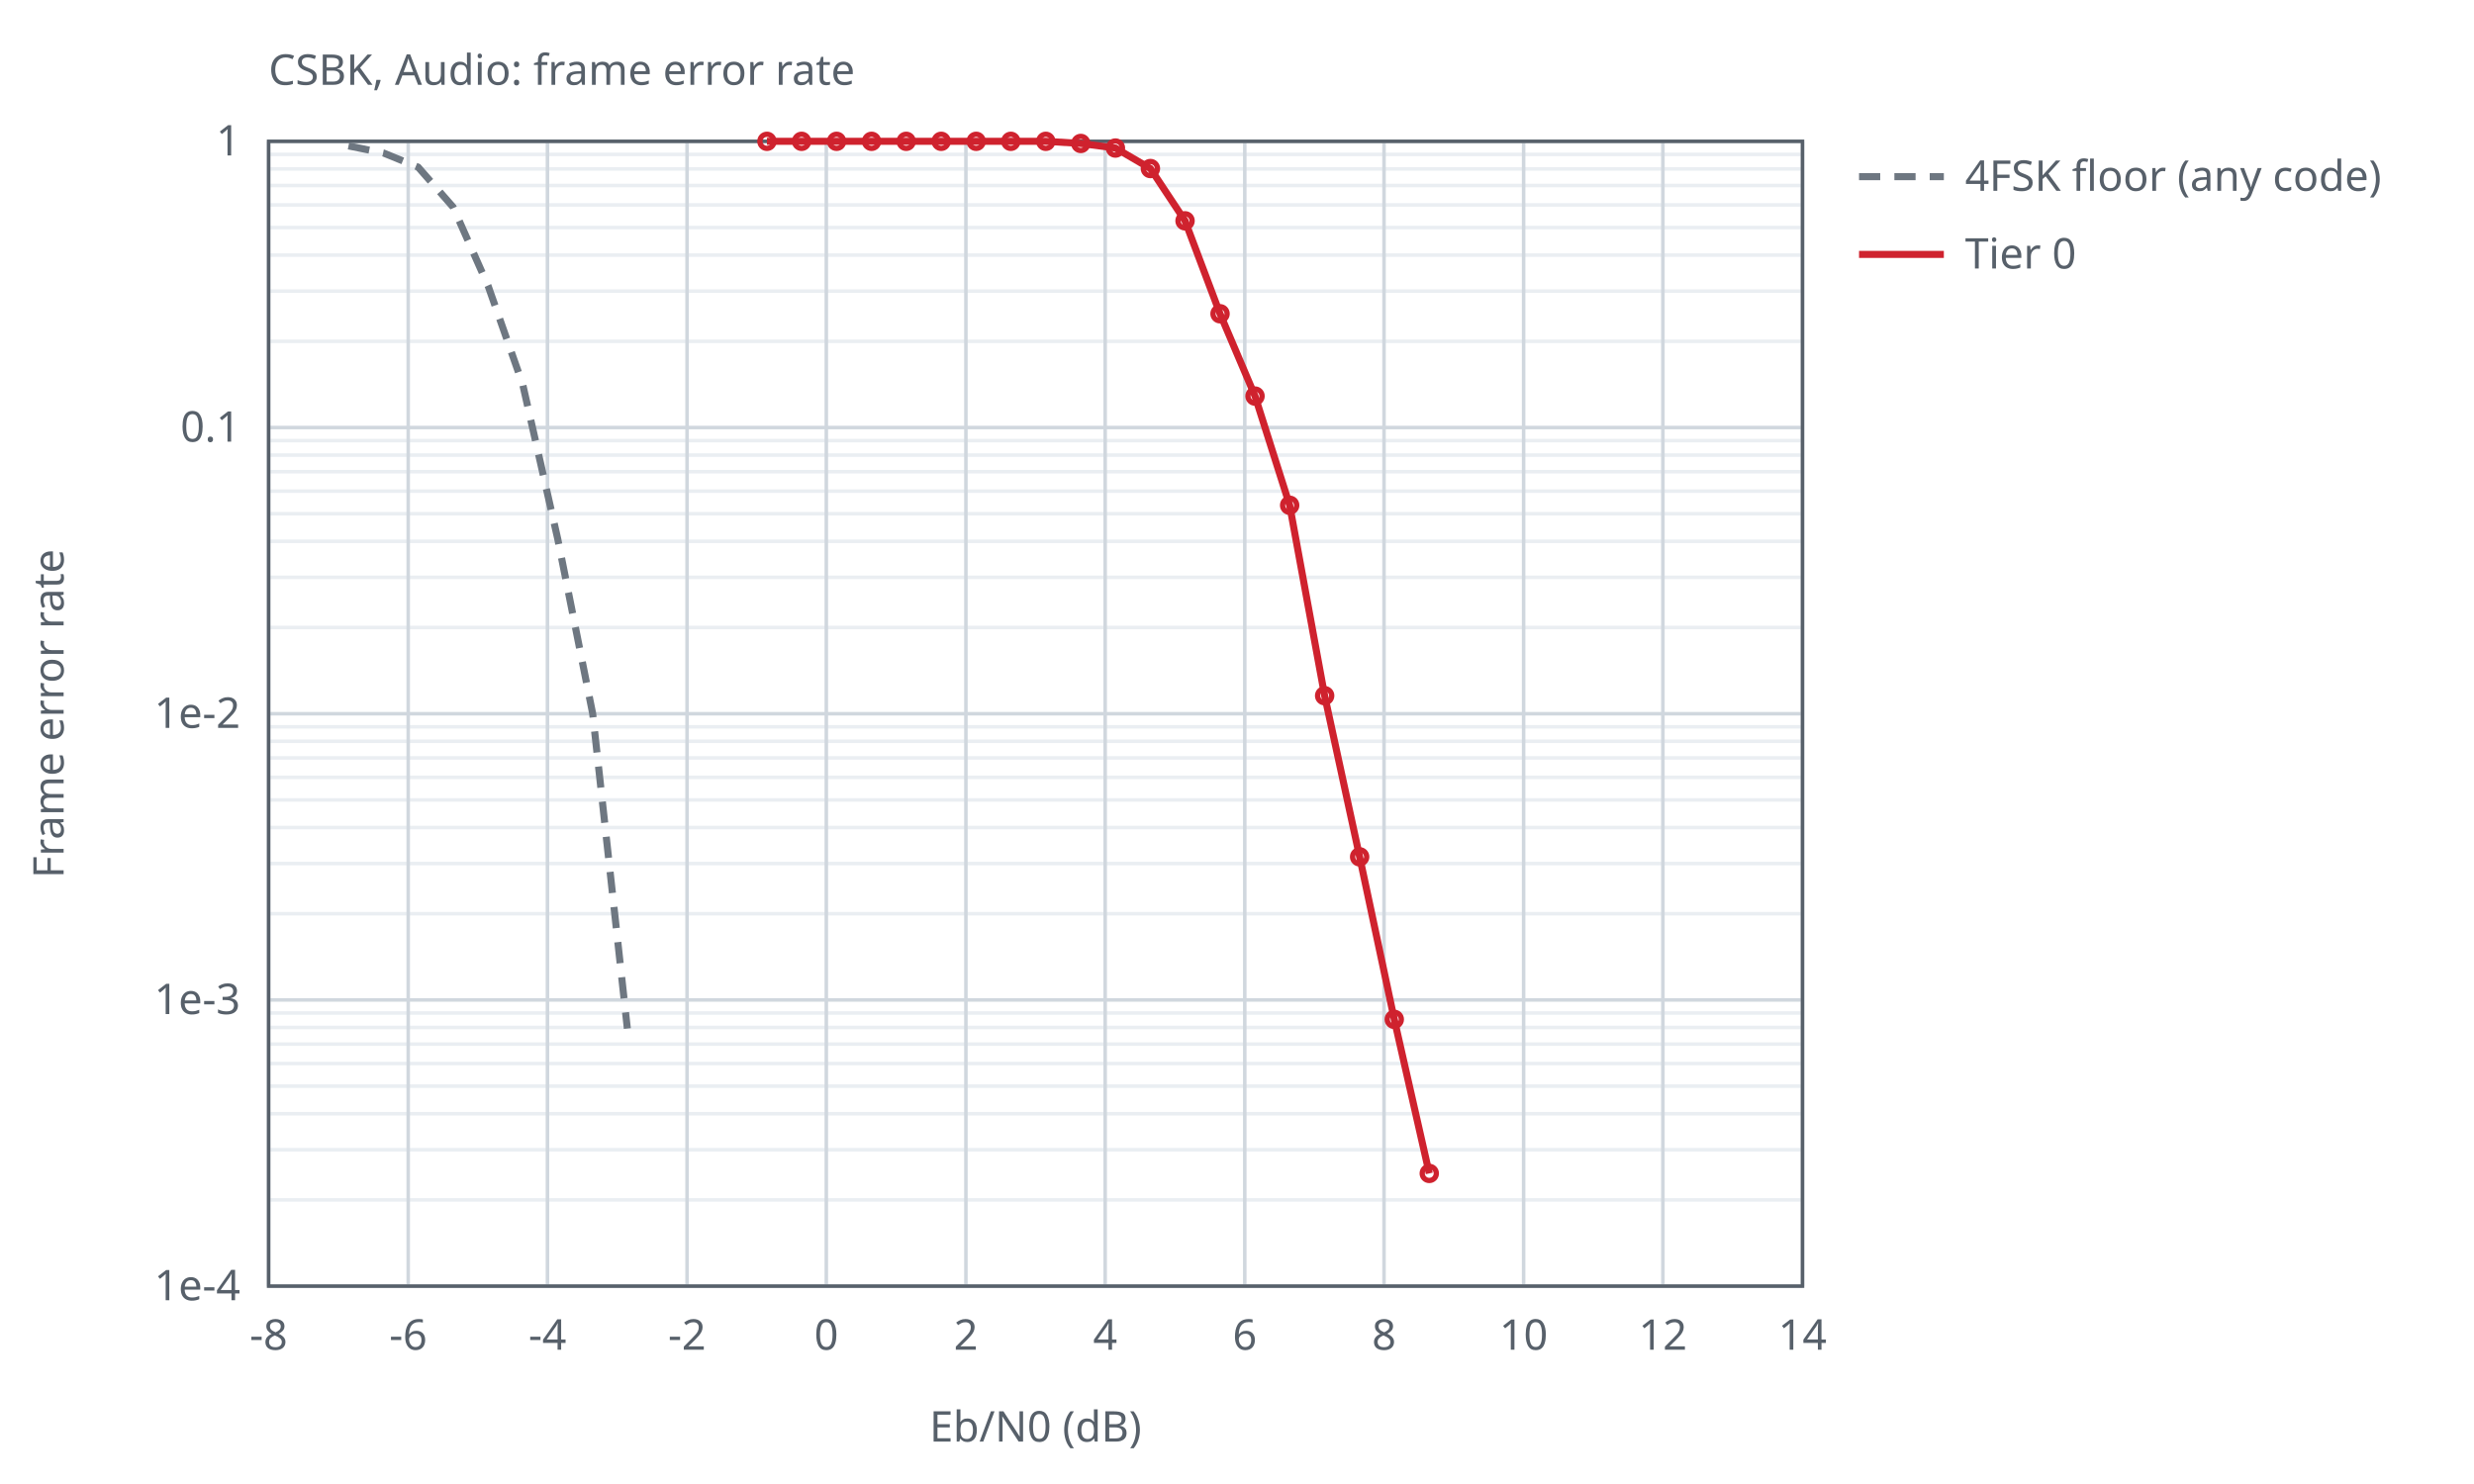
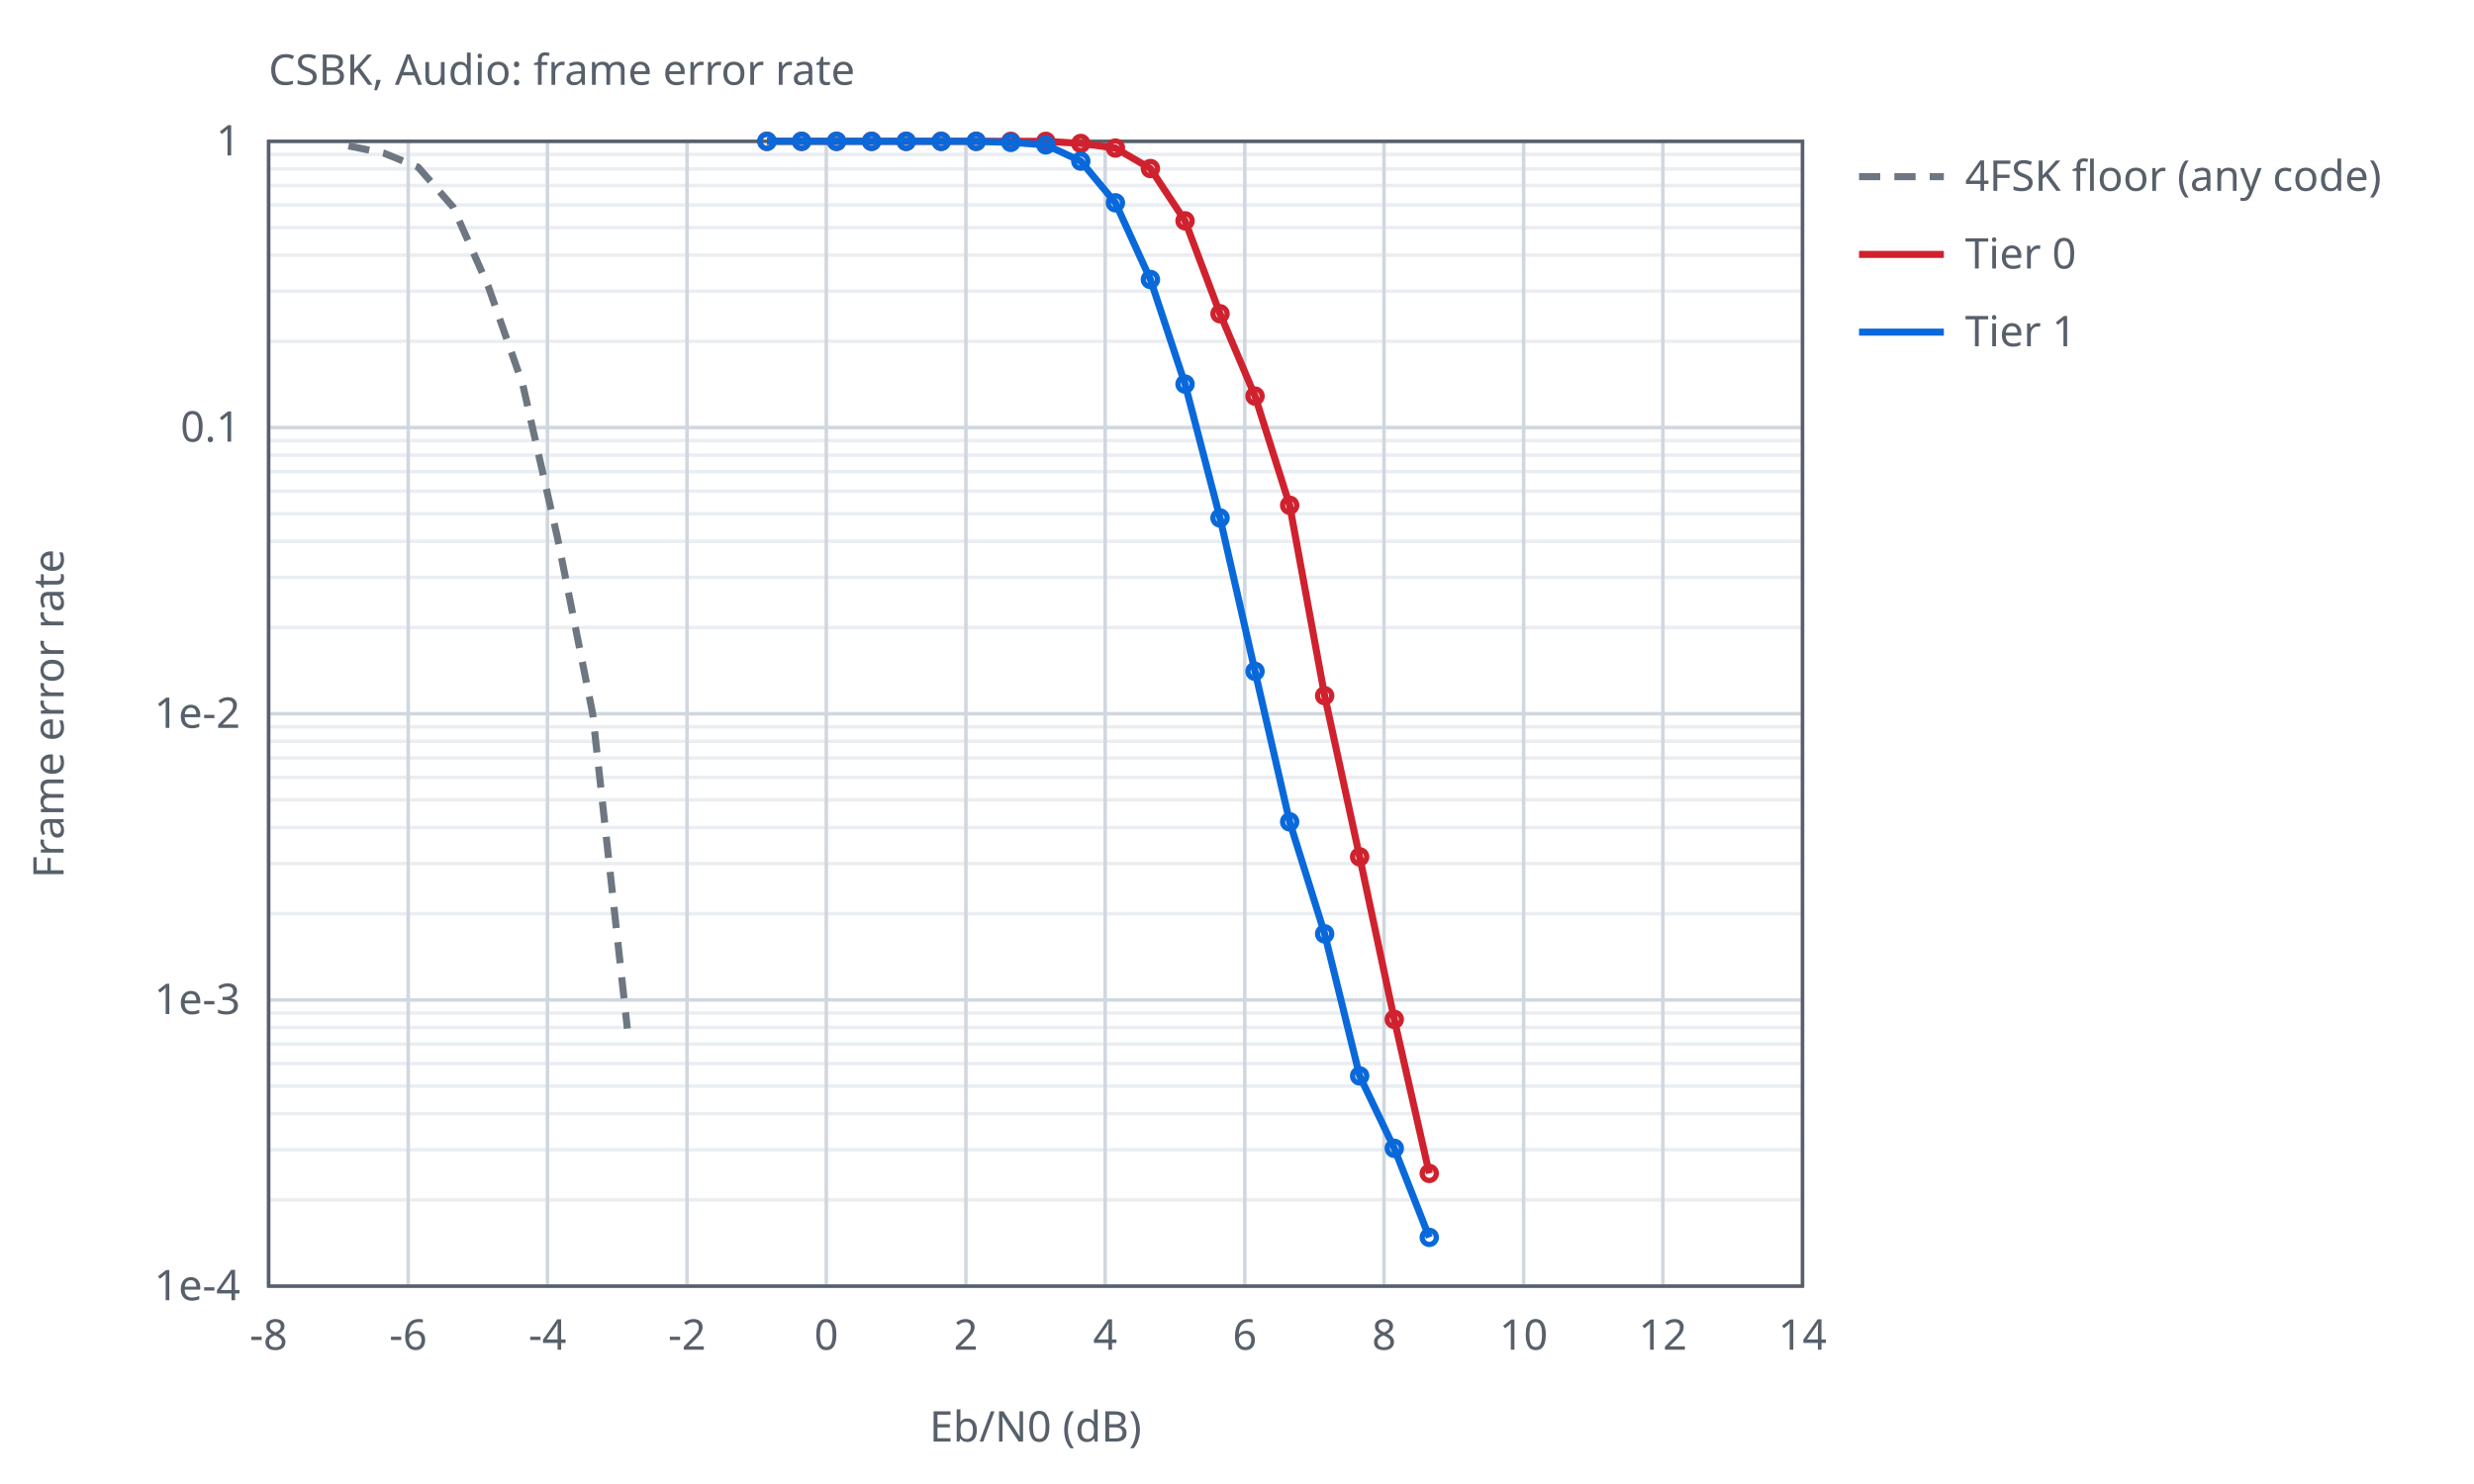
<svg xmlns="http://www.w3.org/2000/svg" width="700" height="420" viewBox="0 0 700 420">
  <style>text{font-family:sans-serif;font-size:12px;fill:#57606a}.ax{stroke:#57606a;stroke-width:1;fill:none}.gr{stroke:#d0d7de;stroke-width:1}.mi{stroke:#eaeef2;stroke-width:1}.r0{stroke:#6e7781}.r1{stroke:#bc4c00}.r2{stroke:#8250df}.s1{stroke:#cf222e}.s2{stroke:#0969da}.s3{stroke:#1a7f37}.l{fill:none;stroke-width:2}.p{fill:none;stroke-width:1.5}@media (prefers-color-scheme:dark){text{fill:#c9d1d9}.ax{stroke:#8b949e}.gr{stroke:#30363d}.mi{stroke:#21262d}.r0{stroke:#8b949e}.r1{stroke:#f0883e}.r2{stroke:#d2a8ff}.s1{stroke:#ff7b72}.s2{stroke:#58a6ff}.s3{stroke:#3fb950}}</style>
  <text x="76.0" y="24">CSBK, Audio: frame error rate</text>
  <line class="mi" x1="76.0" y1="96.6" x2="510.0" y2="96.6" />
  <line class="mi" x1="76.0" y1="82.4" x2="510.0" y2="82.4" />
  <line class="mi" x1="76.0" y1="72.2" x2="510.0" y2="72.2" />
  <line class="mi" x1="76.0" y1="64.4" x2="510.0" y2="64.4" />
  <line class="mi" x1="76.0" y1="58.0" x2="510.0" y2="58.0" />
  <line class="mi" x1="76.0" y1="52.5" x2="510.0" y2="52.5" />
  <line class="mi" x1="76.0" y1="47.8" x2="510.0" y2="47.8" />
  <line class="mi" x1="76.0" y1="43.7" x2="510.0" y2="43.7" />
  <line class="mi" x1="76.0" y1="177.6" x2="510.0" y2="177.6" />
  <line class="mi" x1="76.0" y1="163.4" x2="510.0" y2="163.4" />
  <line class="mi" x1="76.0" y1="153.2" x2="510.0" y2="153.2" />
  <line class="mi" x1="76.0" y1="145.4" x2="510.0" y2="145.4" />
  <line class="mi" x1="76.0" y1="139.0" x2="510.0" y2="139.0" />
  <line class="mi" x1="76.0" y1="133.5" x2="510.0" y2="133.5" />
  <line class="mi" x1="76.0" y1="128.8" x2="510.0" y2="128.8" />
  <line class="mi" x1="76.0" y1="124.7" x2="510.0" y2="124.7" />
  <line class="mi" x1="76.0" y1="258.6" x2="510.0" y2="258.6" />
  <line class="mi" x1="76.0" y1="244.4" x2="510.0" y2="244.4" />
  <line class="mi" x1="76.0" y1="234.2" x2="510.0" y2="234.2" />
  <line class="mi" x1="76.0" y1="226.4" x2="510.0" y2="226.4" />
  <line class="mi" x1="76.0" y1="220.0" x2="510.0" y2="220.0" />
  <line class="mi" x1="76.0" y1="214.5" x2="510.0" y2="214.5" />
  <line class="mi" x1="76.0" y1="209.8" x2="510.0" y2="209.8" />
  <line class="mi" x1="76.0" y1="205.7" x2="510.0" y2="205.7" />
  <line class="mi" x1="76.0" y1="339.6" x2="510.0" y2="339.6" />
  <line class="mi" x1="76.0" y1="325.4" x2="510.0" y2="325.4" />
  <line class="mi" x1="76.0" y1="315.2" x2="510.0" y2="315.2" />
  <line class="mi" x1="76.0" y1="307.4" x2="510.0" y2="307.4" />
  <line class="mi" x1="76.0" y1="301.0" x2="510.0" y2="301.0" />
  <line class="mi" x1="76.0" y1="295.5" x2="510.0" y2="295.5" />
  <line class="mi" x1="76.0" y1="290.8" x2="510.0" y2="290.8" />
  <line class="mi" x1="76.0" y1="286.7" x2="510.0" y2="286.7" />
  <line class="gr" x1="76.0" y1="364.0" x2="76.0" y2="40.0" />
  <text x="76.0" y="382.0" text-anchor="middle">-8</text>
  <line class="gr" x1="115.5" y1="364.0" x2="115.5" y2="40.0" />
  <text x="115.5" y="382.0" text-anchor="middle">-6</text>
  <line class="gr" x1="154.9" y1="364.0" x2="154.9" y2="40.0" />
  <text x="154.9" y="382.0" text-anchor="middle">-4</text>
  <line class="gr" x1="194.4" y1="364.0" x2="194.4" y2="40.0" />
  <text x="194.4" y="382.0" text-anchor="middle">-2</text>
  <line class="gr" x1="233.8" y1="364.0" x2="233.8" y2="40.0" />
  <text x="233.8" y="382.0" text-anchor="middle">0</text>
  <line class="gr" x1="273.3" y1="364.0" x2="273.3" y2="40.0" />
  <text x="273.3" y="382.0" text-anchor="middle">2</text>
  <line class="gr" x1="312.7" y1="364.0" x2="312.7" y2="40.0" />
  <text x="312.7" y="382.0" text-anchor="middle">4</text>
  <line class="gr" x1="352.2" y1="364.0" x2="352.2" y2="40.0" />
  <text x="352.2" y="382.0" text-anchor="middle">6</text>
  <line class="gr" x1="391.6" y1="364.0" x2="391.6" y2="40.0" />
  <text x="391.6" y="382.0" text-anchor="middle">8</text>
  <line class="gr" x1="431.1" y1="364.0" x2="431.1" y2="40.0" />
  <text x="431.1" y="382.0" text-anchor="middle">10</text>
  <line class="gr" x1="470.5" y1="364.0" x2="470.5" y2="40.0" />
  <text x="470.5" y="382.0" text-anchor="middle">12</text>
  <line class="gr" x1="510.0" y1="364.0" x2="510.0" y2="40.0" />
  <text x="510.0" y="382.0" text-anchor="middle">14</text>
  <line class="gr" x1="76.0" y1="40.0" x2="510.0" y2="40.0" />
  <text x="68.0" y="44.0" text-anchor="end">1</text>
  <line class="gr" x1="76.0" y1="121.0" x2="510.0" y2="121.0" />
  <text x="68.0" y="125.0" text-anchor="end">0.1</text>
  <line class="gr" x1="76.0" y1="202.0" x2="510.0" y2="202.0" />
  <text x="68.0" y="206.0" text-anchor="end">1e-2</text>
  <line class="gr" x1="76.0" y1="283.0" x2="510.0" y2="283.0" />
  <text x="68.0" y="287.0" text-anchor="end">1e-3</text>
  <line class="gr" x1="76.0" y1="364.0" x2="510.0" y2="364.0" />
  <text x="68.0" y="368.0" text-anchor="end">1e-4</text>
  <rect class="ax" x="76.0" y="40.0" width="434.0" height="324.0" />
  <text x="293.0" y="408.0" text-anchor="middle">Eb/N0 (dB)</text>
  <text x="18" y="202.0" text-anchor="middle" transform="rotate(-90 18 202.0)">Frame error rate</text>
  <path class="l r0" stroke-dasharray="6 4" d="M98.6,41.3 L108.5,43.3 L118.3,47.3 L128.2,58.6 L138.1,80.9 L147.9,108.8 L157.8,152.5 L167.7,202.0 L177.5,291.1" />
  <line class="l r0" stroke-dasharray="6 4" x1="526.0" y1="50.0" x2="550.0" y2="50.0" />
  <text x="556.0" y="54.0">4FSK floor (any code)</text>
  <path class="l s1" d="M217.0,40.0 L226.8,40.0 L236.7,40.0 L246.6,40.0 L256.4,40.0 L266.3,40.0 L276.2,40.0 L286.0,40.0 L295.9,40.0 L305.8,40.6 L315.6,41.9 L325.5,47.7 L335.3,62.5 L345.2,88.8 L355.1,112.1 L364.9,143.0 L374.8,196.9 L384.7,242.5 L394.5,288.5 L404.4,332.1" />
  <circle class="p s1" cx="217.0" cy="40.0" r="2" />
  <circle class="p s1" cx="226.8" cy="40.0" r="2" />
  <circle class="p s1" cx="236.7" cy="40.0" r="2" />
  <circle class="p s1" cx="246.6" cy="40.0" r="2" />
  <circle class="p s1" cx="256.4" cy="40.0" r="2" />
  <circle class="p s1" cx="266.3" cy="40.0" r="2" />
  <circle class="p s1" cx="276.2" cy="40.0" r="2" />
  <circle class="p s1" cx="286.0" cy="40.0" r="2" />
  <circle class="p s1" cx="295.9" cy="40.0" r="2" />
  <circle class="p s1" cx="305.8" cy="40.6" r="2" />
  <circle class="p s1" cx="315.6" cy="41.9" r="2" />
  <circle class="p s1" cx="325.5" cy="47.7" r="2" />
  <circle class="p s1" cx="335.3" cy="62.5" r="2" />
  <circle class="p s1" cx="345.2" cy="88.8" r="2" />
  <circle class="p s1" cx="355.1" cy="112.1" r="2" />
  <circle class="p s1" cx="364.9" cy="143.0" r="2" />
  <circle class="p s1" cx="374.8" cy="196.9" r="2" />
  <circle class="p s1" cx="384.7" cy="242.5" r="2" />
  <circle class="p s1" cx="394.5" cy="288.5" r="2" />
  <circle class="p s1" cx="404.4" cy="332.1" r="2" />
  <line class="l s1" x1="526.0" y1="72.0" x2="550.0" y2="72.0" />
  <text x="556.0" y="76.0">Tier 0</text>
+   <path class="l s2" d="M217.0,40.0 L226.8,40.0 L236.7,40.0 L246.6,40.0 L256.4,40.0 L266.3,40.0 L276.2,40.0 L286.0,40.3 L295.9,41.0 L305.8,45.6 L315.6,57.4 L325.5,79.1 L335.3,108.7 L345.2,146.6 L355.1,190.0 L364.9,232.6 L374.8,264.3 L384.7,304.5 L394.5,325.0 L404.4,350.2" />
+   <circle class="p s2" cx="217.0" cy="40.0" r="2" />
+   <circle class="p s2" cx="226.8" cy="40.0" r="2" />
+   <circle class="p s2" cx="236.7" cy="40.0" r="2" />
+   <circle class="p s2" cx="246.6" cy="40.0" r="2" />
+   <circle class="p s2" cx="256.4" cy="40.0" r="2" />
+   <circle class="p s2" cx="266.3" cy="40.0" r="2" />
+   <circle class="p s2" cx="276.2" cy="40.0" r="2" />
+   <circle class="p s2" cx="286.0" cy="40.3" r="2" />
+   <circle class="p s2" cx="295.9" cy="41.0" r="2" />
+   <circle class="p s2" cx="305.8" cy="45.6" r="2" />
+   <circle class="p s2" cx="315.6" cy="57.4" r="2" />
+   <circle class="p s2" cx="325.5" cy="79.1" r="2" />
+   <circle class="p s2" cx="335.3" cy="108.7" r="2" />
+   <circle class="p s2" cx="345.2" cy="146.6" r="2" />
+   <circle class="p s2" cx="355.1" cy="190.0" r="2" />
+   <circle class="p s2" cx="364.9" cy="232.6" r="2" />
+   <circle class="p s2" cx="374.8" cy="264.3" r="2" />
+   <circle class="p s2" cx="384.7" cy="304.5" r="2" />
+   <circle class="p s2" cx="394.5" cy="325.0" r="2" />
+   <circle class="p s2" cx="404.4" cy="350.2" r="2" />
+   <line class="l s2" x1="526.0" y1="94.0" x2="550.0" y2="94.0" />
+   <text x="556.0" y="98.0">Tier 1</text>
</svg>
